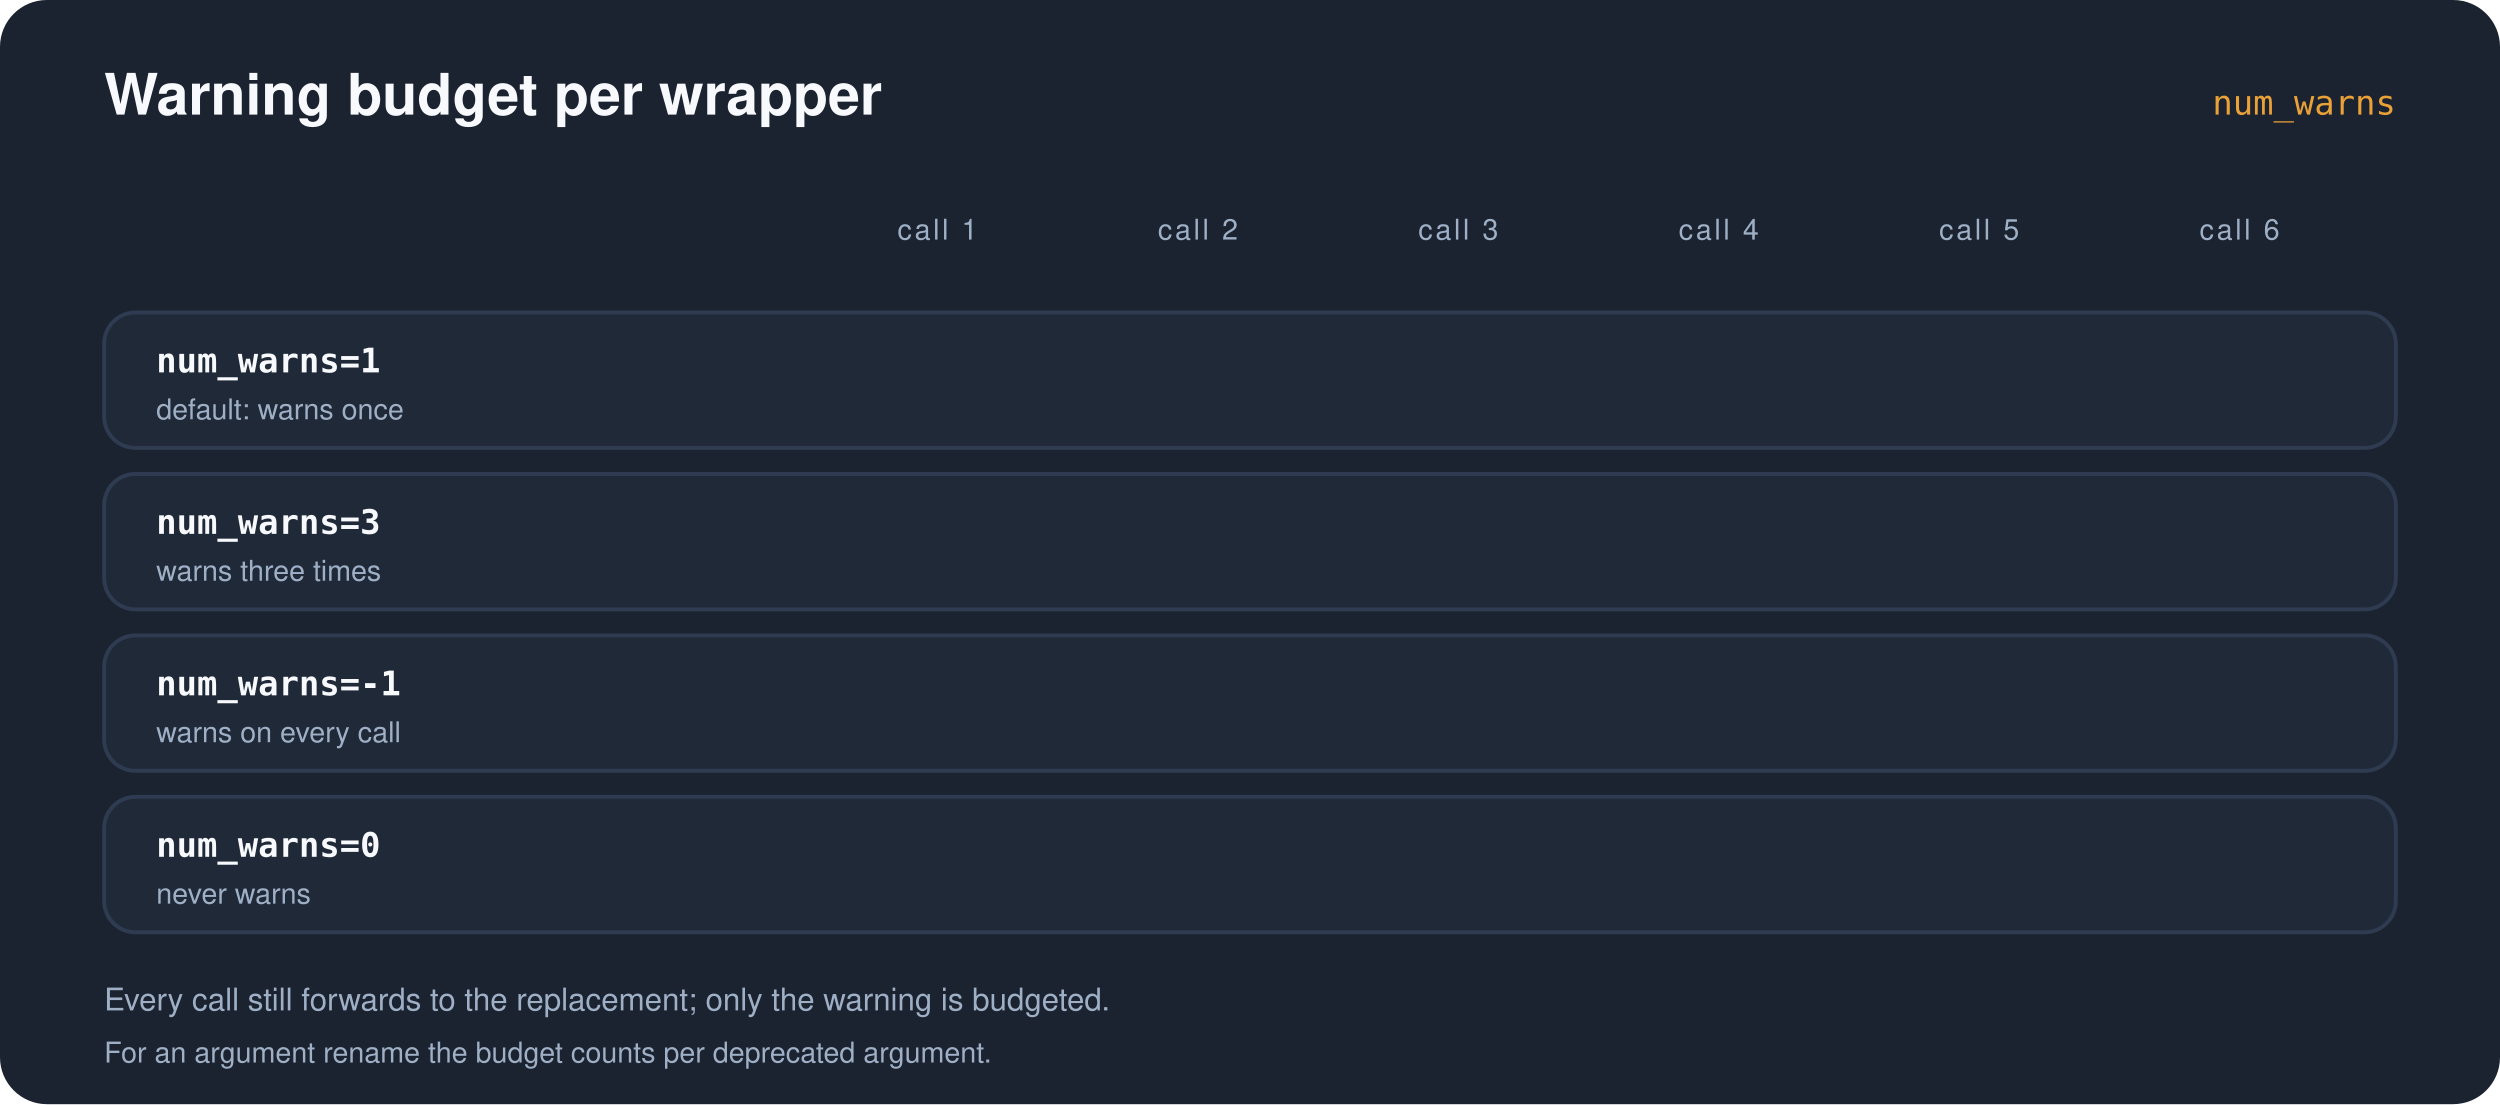
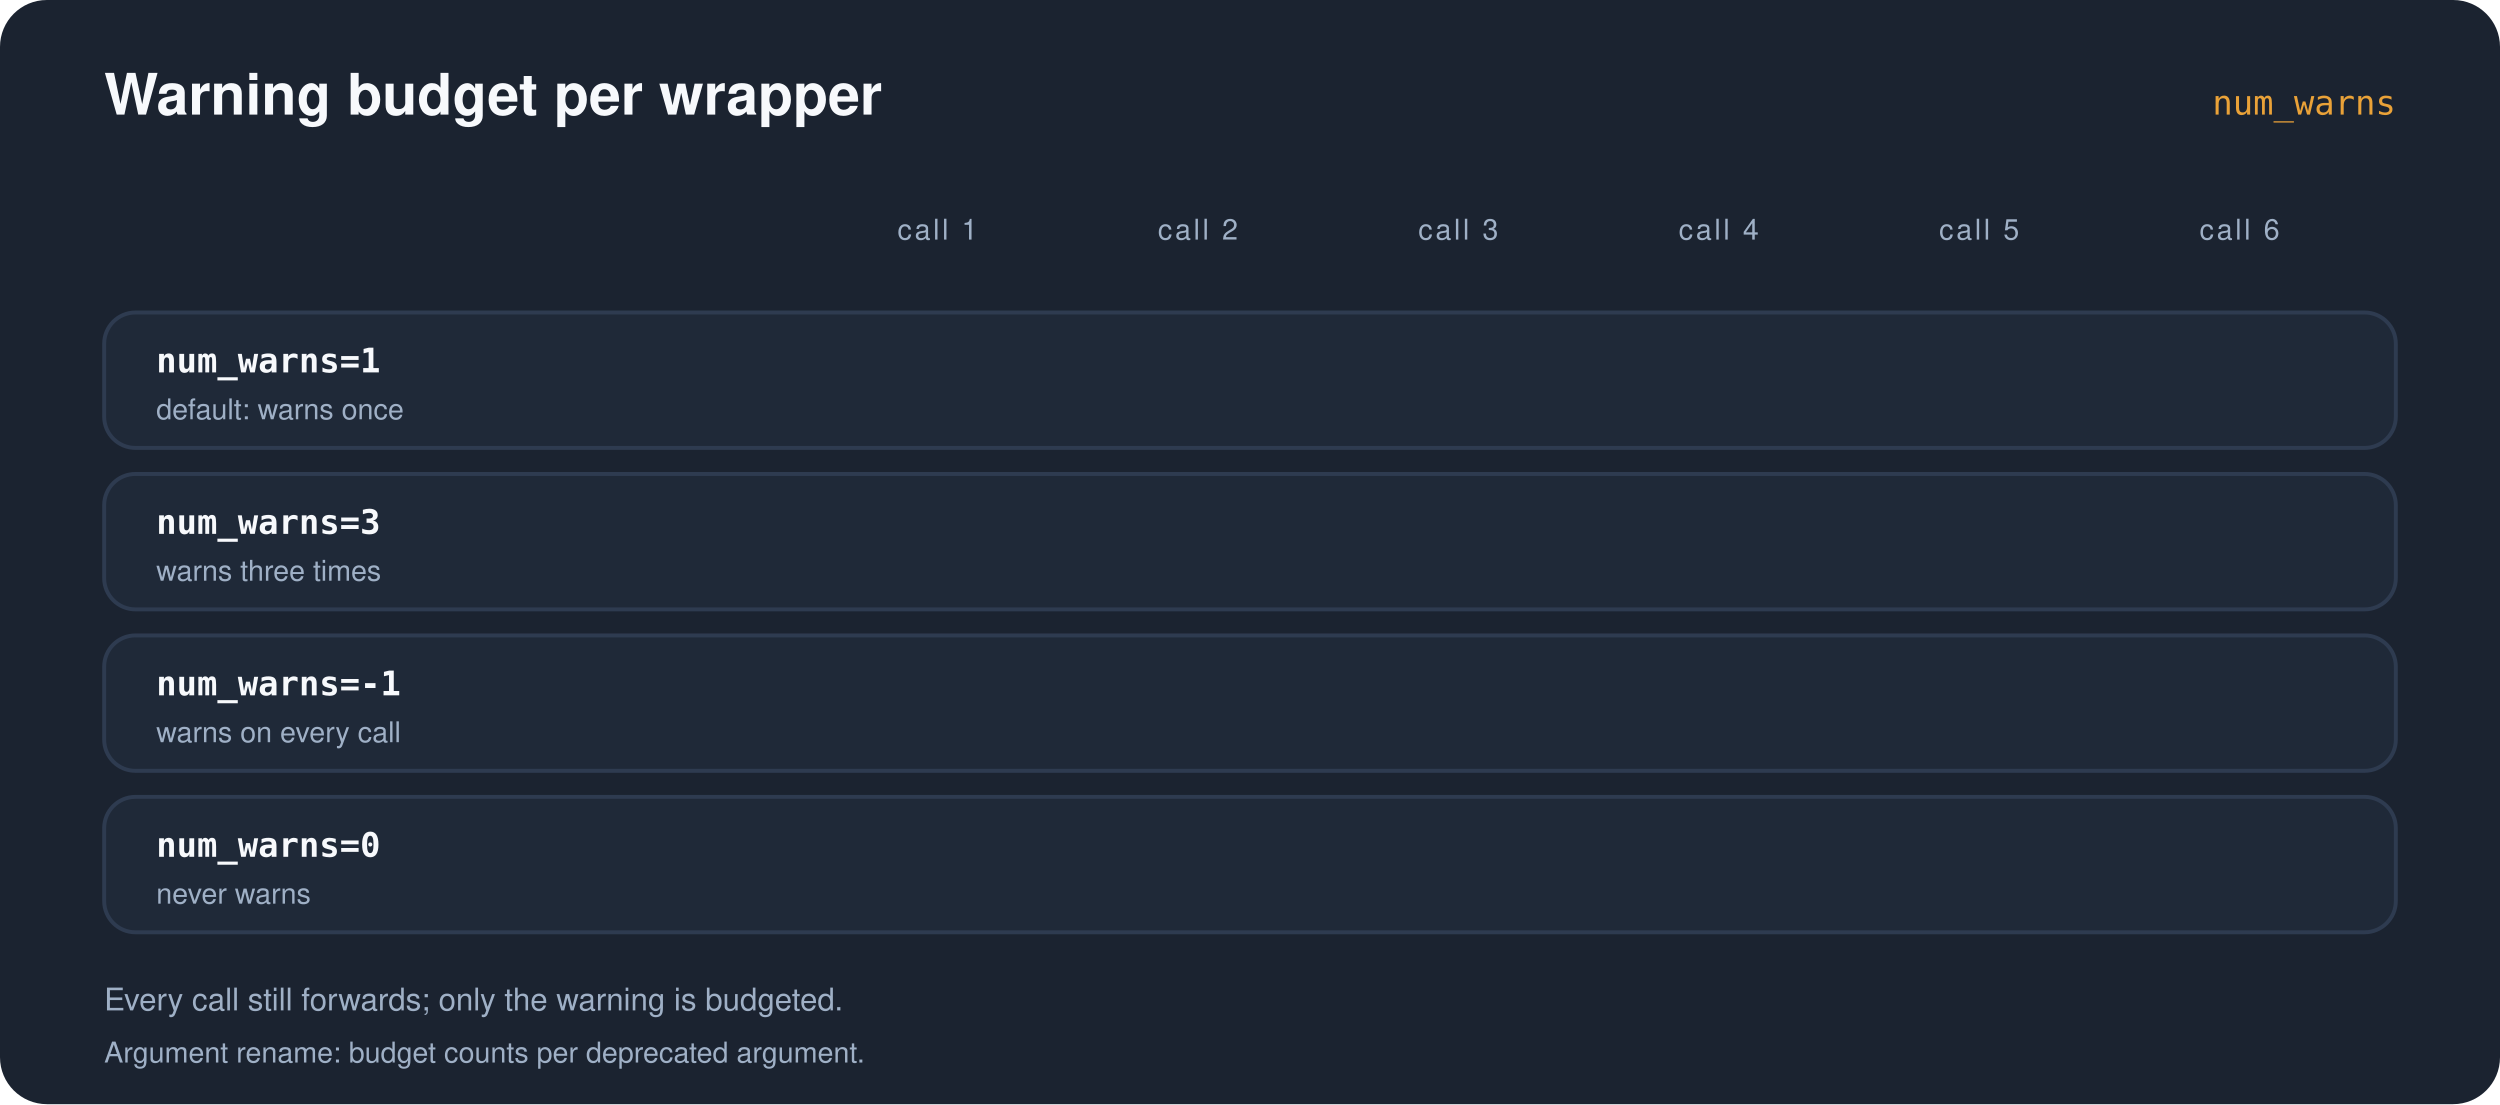
<svg xmlns="http://www.w3.org/2000/svg" viewBox="0 0 960 424" width="960" height="424" role="img" aria-labelledby="t d">
  <style>
    text { font-family: ui-sans-serif, system-ui, -apple-system, "Segoe UI", Helvetica, Arial, sans-serif; }
    .mono { font-family: ui-monospace, SFMono-Regular, Menlo, Consolas, monospace; }

    .pop { opacity: 0; transform-box: fill-box; transform-origin: center; }
    .head { animation: sweep 9s linear infinite; opacity: 0; }
    .pop0 { animation: pop0 9s ease-out infinite; }
    @keyframes pop0 { 0%, 4% { opacity: 0; transform: scale(0.5) } 6% { opacity: 1; transform: scale(1.15) } 8%, 90% { opacity: 1; transform: scale(1) } 96%, 100% { opacity: 0; transform: scale(1) } }
    .pop1 { animation: pop1 9s ease-out infinite; }
    @keyframes pop1 { 0%, 17% { opacity: 0; transform: scale(0.5) } 19% { opacity: 1; transform: scale(1.15) } 21%, 90% { opacity: 1; transform: scale(1) } 96%, 100% { opacity: 0; transform: scale(1) } }
    .pop2 { animation: pop2 9s ease-out infinite; }
    @keyframes pop2 { 0%, 30% { opacity: 0; transform: scale(0.5) } 32% { opacity: 1; transform: scale(1.15) } 34%, 90% { opacity: 1; transform: scale(1) } 96%, 100% { opacity: 0; transform: scale(1) } }
    .pop3 { animation: pop3 9s ease-out infinite; }
    @keyframes pop3 { 0%, 43% { opacity: 0; transform: scale(0.5) } 45% { opacity: 1; transform: scale(1.15) } 47%, 90% { opacity: 1; transform: scale(1) } 96%, 100% { opacity: 0; transform: scale(1) } }
    .pop4 { animation: pop4 9s ease-out infinite; }
    @keyframes pop4 { 0%, 56% { opacity: 0; transform: scale(0.5) } 58% { opacity: 1; transform: scale(1.15) } 60%, 90% { opacity: 1; transform: scale(1) } 96%, 100% { opacity: 0; transform: scale(1) } }
    .pop5 { animation: pop5 9s ease-out infinite; }
    @keyframes pop5 { 0%, 69% { opacity: 0; transform: scale(0.5) } 71% { opacity: 1; transform: scale(1.15) } 73%, 90% { opacity: 1; transform: scale(1) } 96%, 100% { opacity: 0; transform: scale(1) } }
    @keyframes sweep { 0% { opacity: 0; transform: translateX(0) } 4%, 5% { opacity: 0.9; transform: translateX(0) } 70% { opacity: 0.9; transform: translateX(500px) } 74%, 100% { opacity: 0; transform: translateX(500px) } }
    @media (prefers-reduced-motion: reduce) { .pop { animation: none !important; opacity: 1 !important; transform: none !important; } .head { animation: none !important; opacity: 0 !important; } }
  </style>
  <defs>
    <marker id="ah" viewBox="0 0 10 10" refX="8" refY="5" markerWidth="7" markerHeight="7" orient="auto-start-reverse">
      <path d="M0 0 L10 5 L0 10 z" fill="#6B7F99" />
    </marker>
    <marker id="ahg" viewBox="0 0 10 10" refX="8" refY="5" markerWidth="7" markerHeight="7" orient="auto-start-reverse">
      <path d="M0 0 L10 5 L0 10 z" fill="#6FCF97" />
    </marker>
    <marker id="ahr" viewBox="0 0 10 10" refX="8" refY="5" markerWidth="7" markerHeight="7" orient="auto-start-reverse">
      <path d="M0 0 L10 5 L0 10 z" fill="#E8735A" />
    </marker>
    <marker id="aha" viewBox="0 0 10 10" refX="8" refY="5" markerWidth="7" markerHeight="7" orient="auto-start-reverse">
      <path d="M0 0 L10 5 L0 10 z" fill="#EAA238" />
    </marker>
  </defs>
  <rect width="960" height="424" rx="18" fill="#1B2330" />
  <text x="40" y="44" font-size="22" fill="#F7F9FC" font-weight="700">Warning budget per wrapper</text>
  <text x="920" y="44" font-size="13" fill="#EAA238" text-anchor="end" class="mono">num_warns</text>
  <text x="360" y="92" font-size="11" fill="#9FB0C6" text-anchor="middle" letter-spacing="1">call 1</text>
  <text x="460" y="92" font-size="11" fill="#9FB0C6" text-anchor="middle" letter-spacing="1">call 2</text>
  <text x="560" y="92" font-size="11" fill="#9FB0C6" text-anchor="middle" letter-spacing="1">call 3</text>
  <text x="660" y="92" font-size="11" fill="#9FB0C6" text-anchor="middle" letter-spacing="1">call 4</text>
  <text x="760" y="92" font-size="11" fill="#9FB0C6" text-anchor="middle" letter-spacing="1">call 5</text>
  <text x="860" y="92" font-size="11" fill="#9FB0C6" text-anchor="middle" letter-spacing="1">call 6</text>
  <rect x="40" y="120" width="880" height="52" rx="12" fill="#1F2938" stroke="#2E3B50" stroke-width="1.5" />
  <text x="60" y="143" font-size="13" fill="#F7F9FC" class="mono" font-weight="600">num_warns=1</text>
  <text x="60" y="161" font-size="11" fill="#9FB0C6">default: warns once</text>
  <g class="pop pop0">
    <circle cx="360" cy="146" r="15" fill="#EAA238" />
    <text x="360" y="151" font-size="15" font-weight="700" fill="#1B2330" text-anchor="middle">!</text>
  </g>
  <g class="pop pop1">
    <circle cx="460" cy="146" r="13" fill="none" stroke="#6B7F99" stroke-width="2" stroke-dasharray="3 3" />
  </g>
  <g class="pop pop2">
    <circle cx="560" cy="146" r="13" fill="none" stroke="#6B7F99" stroke-width="2" stroke-dasharray="3 3" />
  </g>
  <g class="pop pop3">
    <circle cx="660" cy="146" r="13" fill="none" stroke="#6B7F99" stroke-width="2" stroke-dasharray="3 3" />
  </g>
  <g class="pop pop4">
    <circle cx="760" cy="146" r="13" fill="none" stroke="#6B7F99" stroke-width="2" stroke-dasharray="3 3" />
  </g>
  <g class="pop pop5">
    <circle cx="860" cy="146" r="13" fill="none" stroke="#6B7F99" stroke-width="2" stroke-dasharray="3 3" />
  </g>
  <rect x="40" y="182" width="880" height="52" rx="12" fill="#1F2938" stroke="#2E3B50" stroke-width="1.5" />
  <text x="60" y="205" font-size="13" fill="#F7F9FC" class="mono" font-weight="600">num_warns=3</text>
  <text x="60" y="223" font-size="11" fill="#9FB0C6">warns three times</text>
  <g class="pop pop0">
    <circle cx="360" cy="208" r="15" fill="#EAA238" />
    <text x="360" y="213" font-size="15" font-weight="700" fill="#1B2330" text-anchor="middle">!</text>
  </g>
  <g class="pop pop1">
    <circle cx="460" cy="208" r="15" fill="#EAA238" />
    <text x="460" y="213" font-size="15" font-weight="700" fill="#1B2330" text-anchor="middle">!</text>
  </g>
  <g class="pop pop2">
    <circle cx="560" cy="208" r="15" fill="#EAA238" />
    <text x="560" y="213" font-size="15" font-weight="700" fill="#1B2330" text-anchor="middle">!</text>
  </g>
  <g class="pop pop3">
    <circle cx="660" cy="208" r="13" fill="none" stroke="#6B7F99" stroke-width="2" stroke-dasharray="3 3" />
  </g>
  <g class="pop pop4">
    <circle cx="760" cy="208" r="13" fill="none" stroke="#6B7F99" stroke-width="2" stroke-dasharray="3 3" />
  </g>
  <g class="pop pop5">
    <circle cx="860" cy="208" r="13" fill="none" stroke="#6B7F99" stroke-width="2" stroke-dasharray="3 3" />
  </g>
  <rect x="40" y="244" width="880" height="52" rx="12" fill="#1F2938" stroke="#2E3B50" stroke-width="1.5" />
  <text x="60" y="267" font-size="13" fill="#F7F9FC" class="mono" font-weight="600">num_warns=-1</text>
  <text x="60" y="285" font-size="11" fill="#9FB0C6">warns on every call</text>
  <g class="pop pop0">
    <circle cx="360" cy="270" r="15" fill="#EAA238" />
    <text x="360" y="275" font-size="15" font-weight="700" fill="#1B2330" text-anchor="middle">!</text>
  </g>
  <g class="pop pop1">
    <circle cx="460" cy="270" r="15" fill="#EAA238" />
    <text x="460" y="275" font-size="15" font-weight="700" fill="#1B2330" text-anchor="middle">!</text>
  </g>
  <g class="pop pop2">
    <circle cx="560" cy="270" r="15" fill="#EAA238" />
    <text x="560" y="275" font-size="15" font-weight="700" fill="#1B2330" text-anchor="middle">!</text>
  </g>
  <g class="pop pop3">
    <circle cx="660" cy="270" r="15" fill="#EAA238" />
    <text x="660" y="275" font-size="15" font-weight="700" fill="#1B2330" text-anchor="middle">!</text>
  </g>
  <g class="pop pop4">
    <circle cx="760" cy="270" r="15" fill="#EAA238" />
    <text x="760" y="275" font-size="15" font-weight="700" fill="#1B2330" text-anchor="middle">!</text>
  </g>
  <g class="pop pop5">
    <circle cx="860" cy="270" r="15" fill="#EAA238" />
    <text x="860" y="275" font-size="15" font-weight="700" fill="#1B2330" text-anchor="middle">!</text>
  </g>
  <rect x="40" y="306" width="880" height="52" rx="12" fill="#1F2938" stroke="#2E3B50" stroke-width="1.5" />
  <text x="60" y="329" font-size="13" fill="#F7F9FC" class="mono" font-weight="600">num_warns=0</text>
  <text x="60" y="347" font-size="11" fill="#9FB0C6">never warns</text>
  <g class="pop pop0">
    <circle cx="360" cy="332" r="13" fill="none" stroke="#6B7F99" stroke-width="2" stroke-dasharray="3 3" />
  </g>
  <g class="pop pop1">
    <circle cx="460" cy="332" r="13" fill="none" stroke="#6B7F99" stroke-width="2" stroke-dasharray="3 3" />
  </g>
  <g class="pop pop2">
    <circle cx="560" cy="332" r="13" fill="none" stroke="#6B7F99" stroke-width="2" stroke-dasharray="3 3" />
  </g>
  <g class="pop pop3">
    <circle cx="660" cy="332" r="13" fill="none" stroke="#6B7F99" stroke-width="2" stroke-dasharray="3 3" />
  </g>
  <g class="pop pop4">
    <circle cx="760" cy="332" r="13" fill="none" stroke="#6B7F99" stroke-width="2" stroke-dasharray="3 3" />
  </g>
  <g class="pop pop5">
    <circle cx="860" cy="332" r="13" fill="none" stroke="#6B7F99" stroke-width="2" stroke-dasharray="3 3" />
  </g>
  <g class="head">
    <rect x="357" y="104" width="6" height="238" rx="3" fill="#7FB6E3" />
  </g>
-   <text x="40" y="388" font-size="12" fill="#9FB0C6">Every call still forwards to the replacement; only the warning is budgeted.</text>
-   <text x="40" y="408" font-size="11" fill="#9FB0C6">For an argument rename the budget counts per deprecated argument.</text>
+   <text x="40" y="388" font-size="12" fill="#9FB0C6">Every call still forwards; only the warning is budgeted.</text>
+   <text x="40" y="408" font-size="11" fill="#9FB0C6">Argument rename: budget counts per deprecated argument.</text>
</svg>
